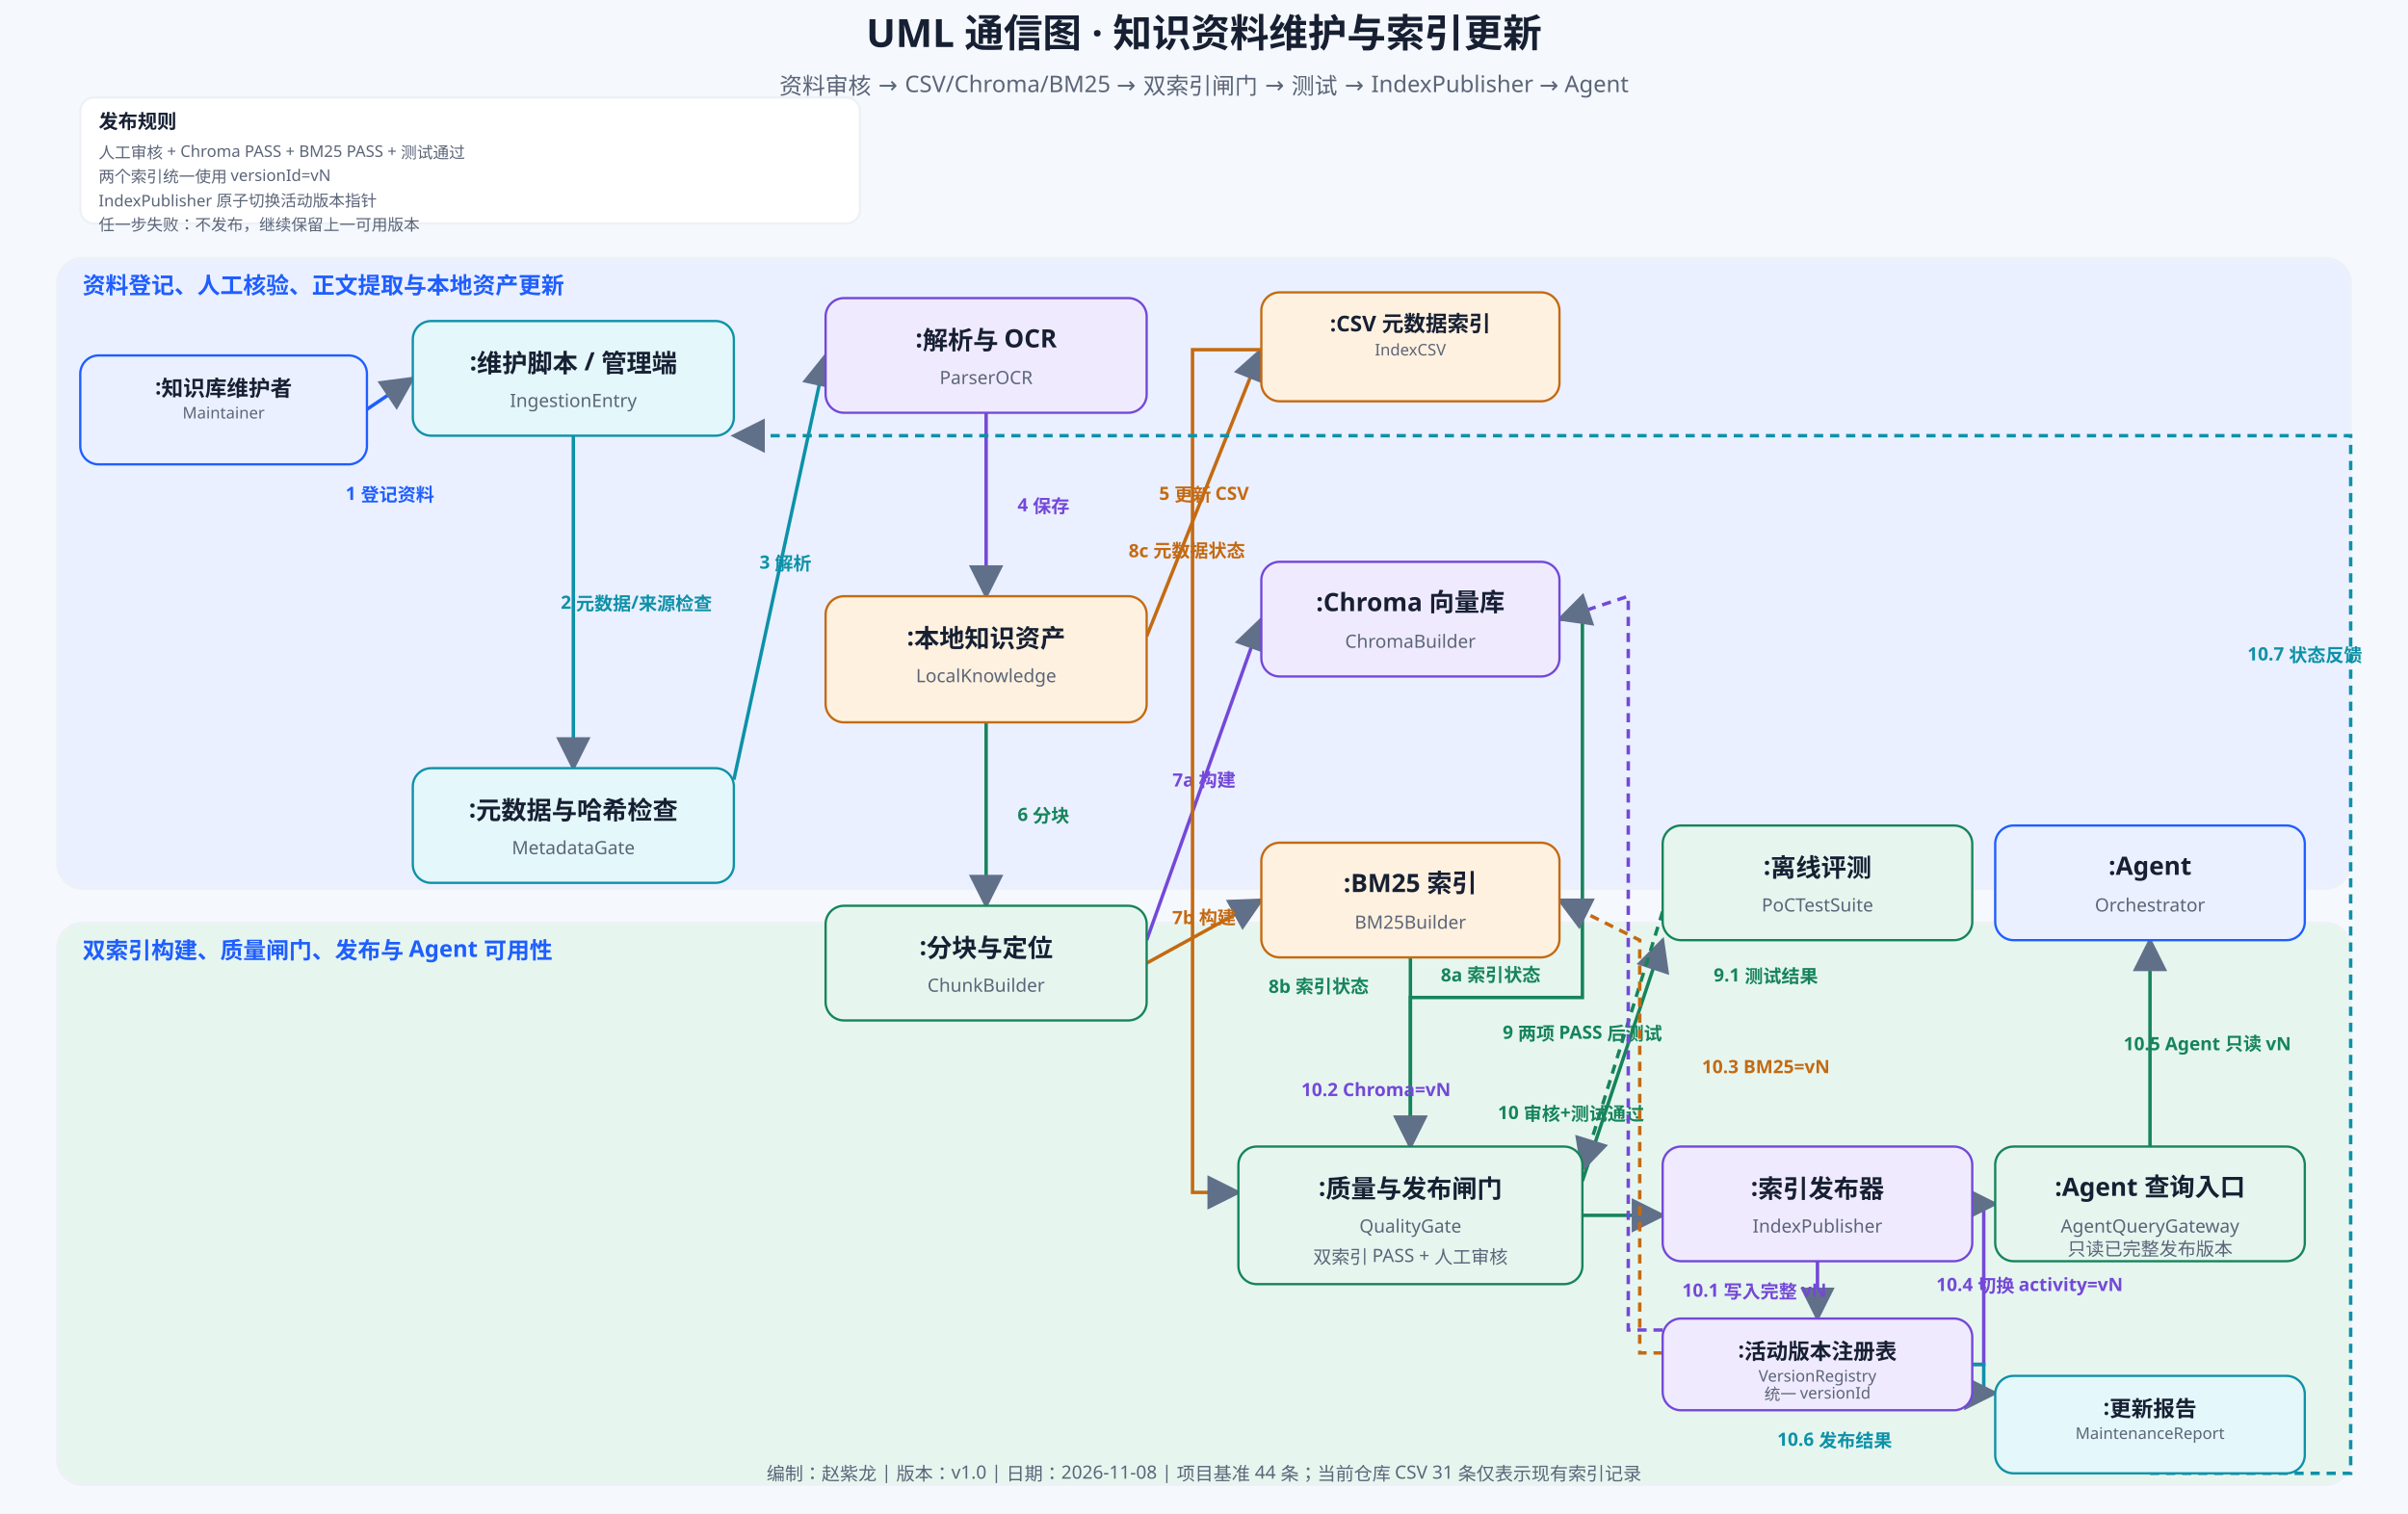
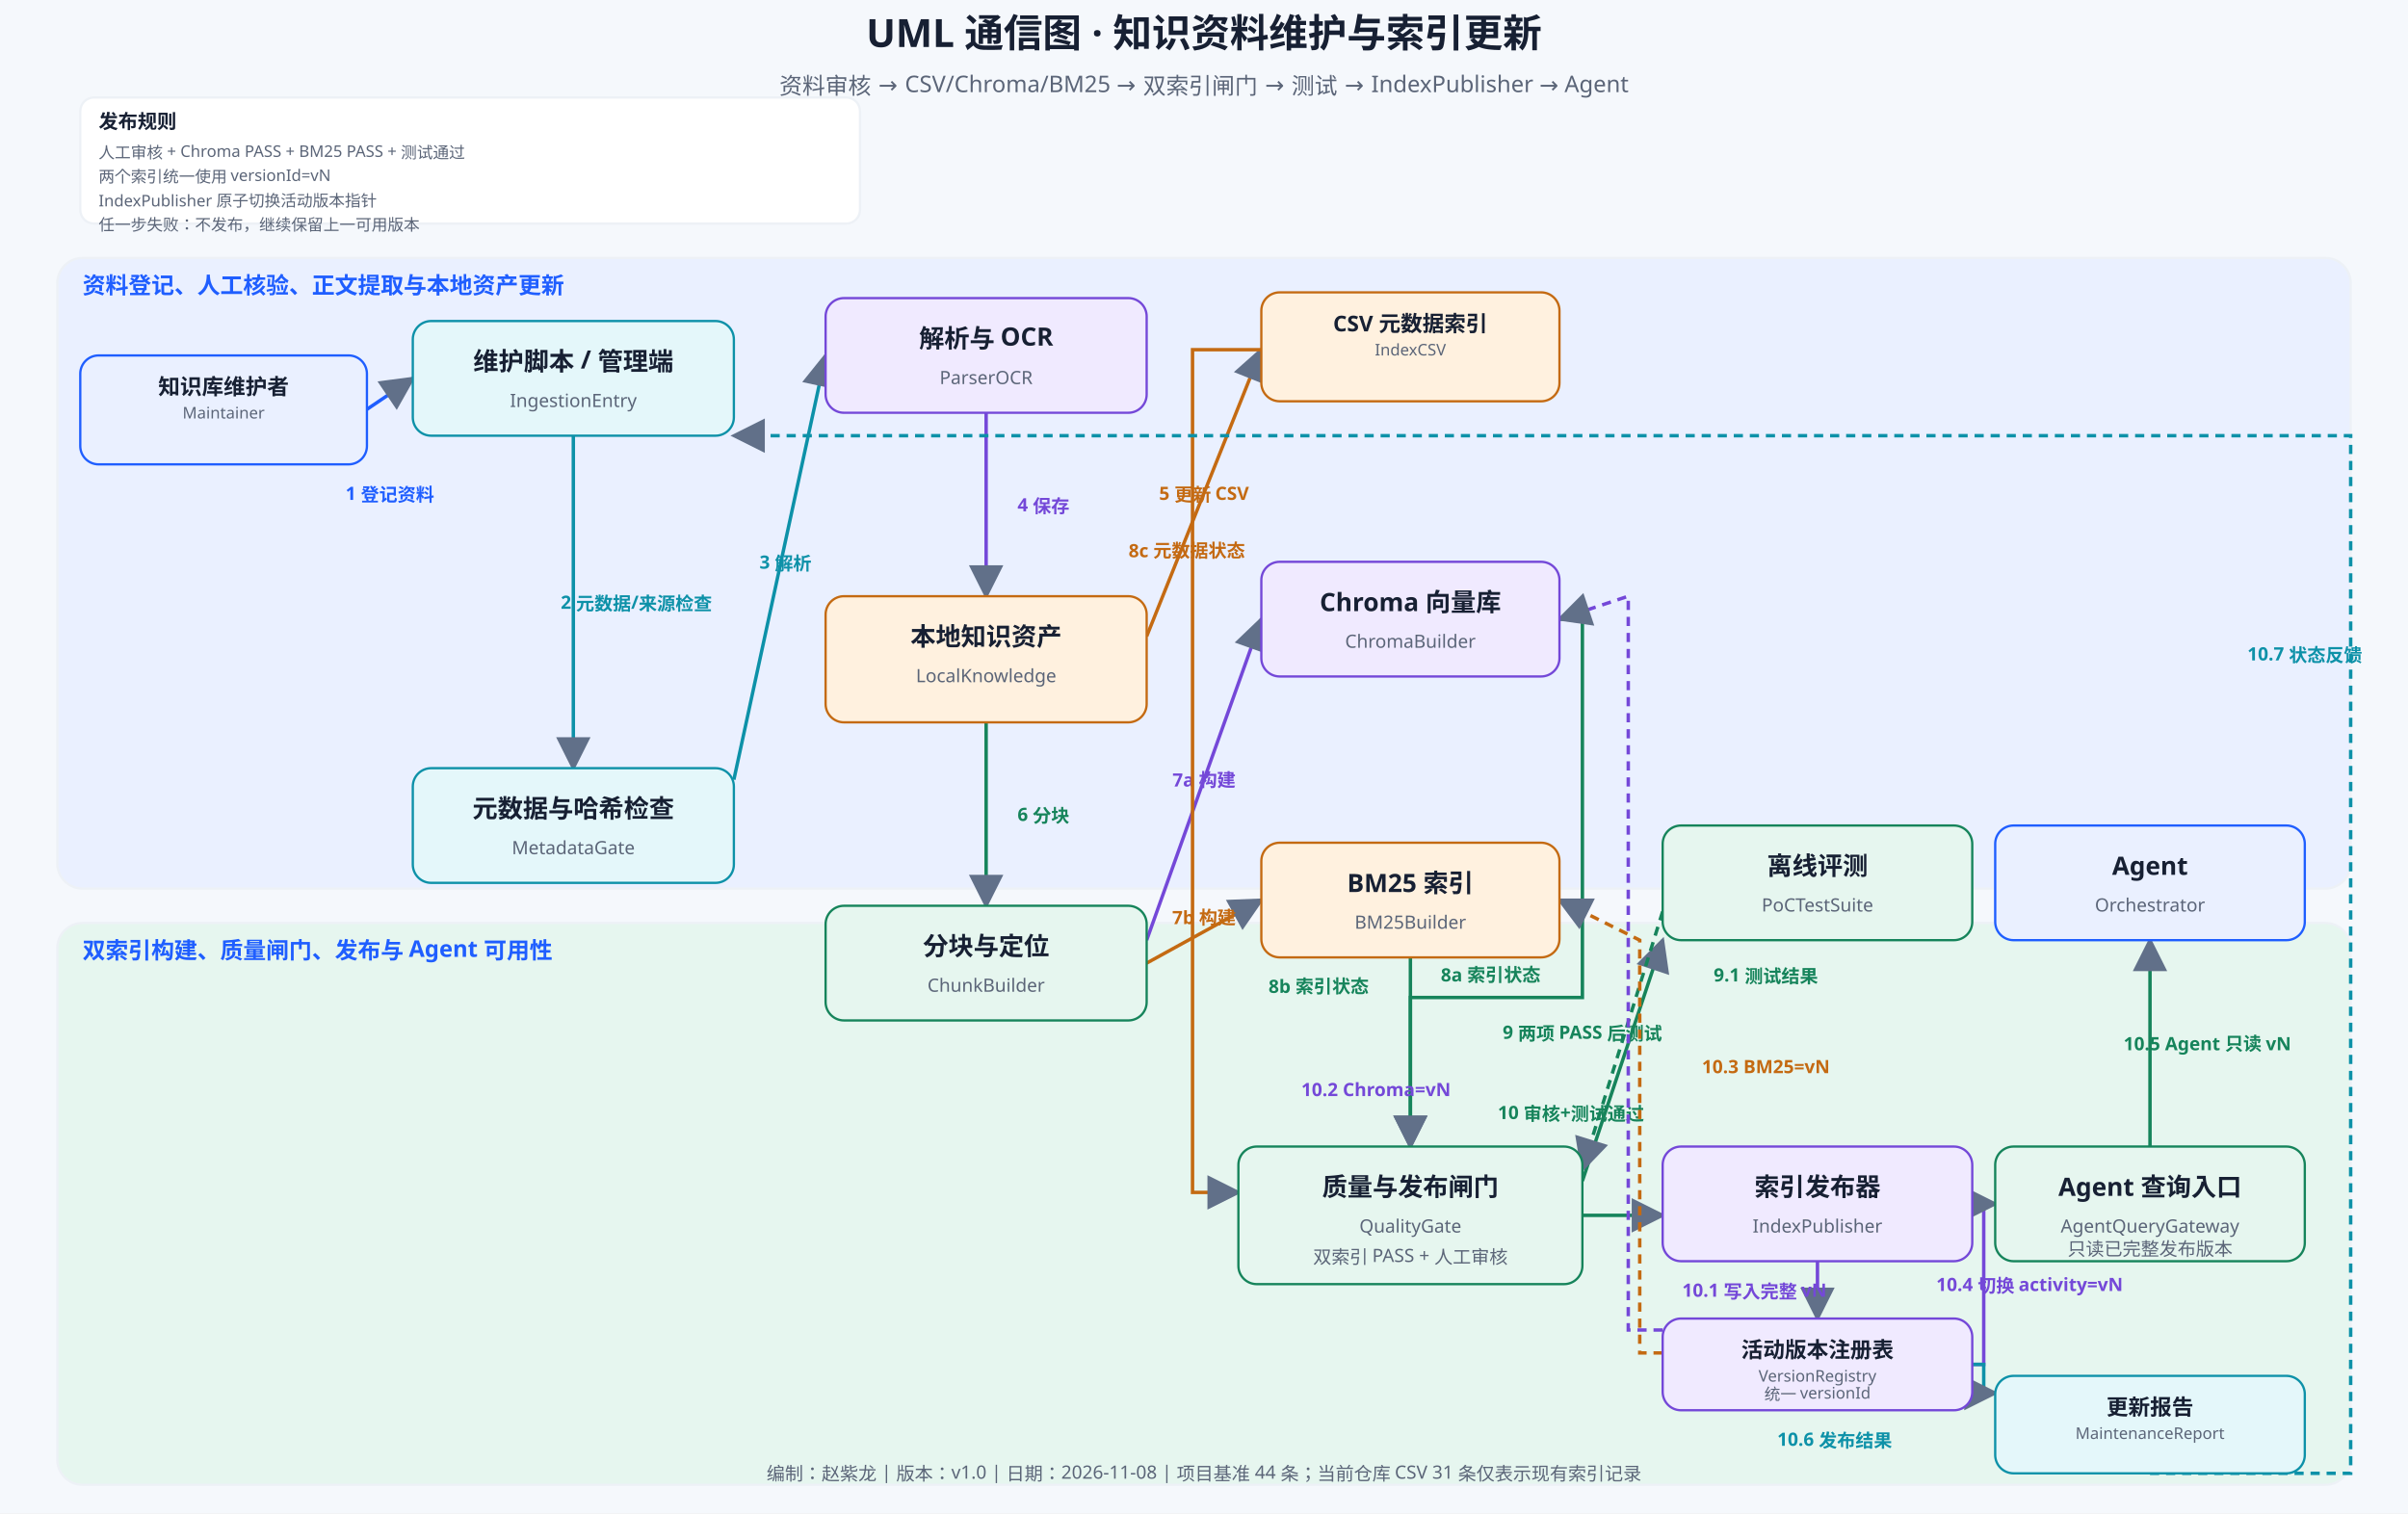
<svg xmlns="http://www.w3.org/2000/svg" width="2100" height="1320" viewBox="0 0 2100 1320">
  <style>text{font-family:'Microsoft YaHei',sans-serif}</style>
  <defs>
    <marker id="arrow" markerWidth="10" markerHeight="10" refX="9" refY="5" orient="auto-start-reverse">
      <path d="M0 0 L10 5 L0 10 z" fill="#617089" />
    </marker>
  </defs>
  <rect width="2100" height="1320" fill="#F5F8FC" />
  <rect x="50" y="225" width="2000" height="550" rx="22" fill="#EAF0FF" stroke="#EDF1F6" stroke-width="2" />
  <text x="72" y="256" font-size="20" font-weight="700" fill="#1F5EFF">资料登记、人工核验、正文提取与本地资产更新</text>
  <rect x="50" y="805" width="2000" height="490" rx="22" fill="#E6F6EF" stroke="#EDF1F6" stroke-width="2" />
  <text x="72" y="836" font-size="20" font-weight="700" fill="#1F5EFF">双索引构建、质量闸门、发布与 Agent 可用性</text>
  <polyline points="320,357 360,330" fill="none" stroke="#1F5EFF" stroke-width="3" marker-end="url(#arrow)" />
  <text x="340" y="436" text-anchor="middle" font-size="16" font-weight="700" fill="#1F5EFF">1 登记资料</text>
  <polyline points="500,380 500,670" fill="none" stroke="#0D91A8" stroke-width="3" marker-end="url(#arrow)" />
  <text x="555" y="531" text-anchor="middle" font-size="16" font-weight="700" fill="#0D91A8">2 元数据/来源检查</text>
  <polyline points="640,680 720,310" fill="none" stroke="#0D91A8" stroke-width="3" marker-end="url(#arrow)" />
  <text x="685" y="496" text-anchor="middle" font-size="16" font-weight="700" fill="#0D91A8">3 解析</text>
  <polyline points="860,360 860,520" fill="none" stroke="#7448D8" stroke-width="3" marker-end="url(#arrow)" />
  <text x="910" y="446" text-anchor="middle" font-size="16" font-weight="700" fill="#7448D8">4 保存</text>
  <polyline points="1000,555 1100,305" fill="none" stroke="#C46A12" stroke-width="3" marker-end="url(#arrow)" />
  <text x="1050" y="436" text-anchor="middle" font-size="16" font-weight="700" fill="#C46A12">5 更新 CSV</text>
  <polyline points="860,630 860,790" fill="none" stroke="#16845B" stroke-width="3" marker-end="url(#arrow)" />
  <text x="910" y="716" text-anchor="middle" font-size="16" font-weight="700" fill="#16845B">6 分块</text>
  <polyline points="1000,820 1100,540" fill="none" stroke="#7448D8" stroke-width="3" marker-end="url(#arrow)" />
  <text x="1050" y="686" text-anchor="middle" font-size="16" font-weight="700" fill="#7448D8">7a 构建</text>
  <polyline points="1000,840 1100,785" fill="none" stroke="#C46A12" stroke-width="3" marker-end="url(#arrow)" />
  <text x="1050" y="806" text-anchor="middle" font-size="16" font-weight="700" fill="#C46A12">7b 构建</text>
  <polyline points="1360,540 1380,540 1380,870 1230,870 1230,1000" fill="none" stroke="#16845B" stroke-width="3" marker-end="url(#arrow)" />
  <text x="1300" y="856" text-anchor="middle" font-size="16" font-weight="700" fill="#16845B">8a 索引状态</text>
  <polyline points="1230,835 1230,1000" fill="none" stroke="#16845B" stroke-width="3" marker-end="url(#arrow)" />
  <text x="1150" y="866" text-anchor="middle" font-size="16" font-weight="700" fill="#16845B">8b 索引状态</text>
  <polyline points="1100,305 1040,305 1040,1040 1080,1040" fill="none" stroke="#C46A12" stroke-width="3" marker-end="url(#arrow)" />
  <text x="1035" y="486" text-anchor="middle" font-size="16" font-weight="700" fill="#C46A12">8c 元数据状态</text>
  <polyline points="1380,1030 1450,820" fill="none" stroke="#16845B" stroke-width="3" marker-end="url(#arrow)" />
  <text x="1380" y="906" text-anchor="middle" font-size="16" font-weight="700" fill="#16845B">9 两项 PASS 后测试</text>
  <polyline points="1450,795 1380,1020" fill="none" stroke="#16845B" stroke-width="3" stroke-dasharray="8 6" marker-end="url(#arrow)" />
  <text x="1540" y="856" text-anchor="middle" font-size="16" font-weight="700" fill="#16845B">9.1 测试结果</text>
  <polyline points="1380,1060 1450,1060" fill="none" stroke="#16845B" stroke-width="3" marker-end="url(#arrow)" />
  <text x="1370" y="976" text-anchor="middle" font-size="16" font-weight="700" fill="#16845B">10 审核+测试通过</text>
  <polyline points="1585,1100 1585,1150" fill="none" stroke="#7448D8" stroke-width="3" marker-end="url(#arrow)" />
  <text x="1530" y="1131" text-anchor="middle" font-size="16" font-weight="700" fill="#7448D8">10.1 写入完整 vN</text>
  <polyline points="1450,1160 1420,1160 1420,520 1360,540" fill="none" stroke="#7448D8" stroke-width="3" stroke-dasharray="8 6" marker-end="url(#arrow)" />
  <text x="1200" y="956" text-anchor="middle" font-size="16" font-weight="700" fill="#7448D8">10.2 Chroma=vN</text>
  <polyline points="1450,1180 1430,1180 1430,820 1360,785" fill="none" stroke="#C46A12" stroke-width="3" stroke-dasharray="8 6" marker-end="url(#arrow)" />
  <text x="1540" y="936" text-anchor="middle" font-size="16" font-weight="700" fill="#C46A12">10.3 BM25=vN</text>
  <polyline points="1720,1190 1730,1190 1730,1050 1740,1050" fill="none" stroke="#7448D8" stroke-width="3" marker-end="url(#arrow)" />
  <text x="1770" y="1126" text-anchor="middle" font-size="16" font-weight="700" fill="#7448D8">10.4 切换 activity=vN</text>
  <polyline points="1875,1000 1875,820" fill="none" stroke="#16845B" stroke-width="3" marker-end="url(#arrow)" />
  <text x="1925" y="916" text-anchor="middle" font-size="16" font-weight="700" fill="#16845B">10.5 Agent 只读 vN</text>
  <polyline points="1720,1190 1730,1190 1730,1215 1740,1215" fill="none" stroke="#0D91A8" stroke-width="3" marker-end="url(#arrow)" />
  <text x="1600" y="1261" text-anchor="middle" font-size="16" font-weight="700" fill="#0D91A8">10.6 发布结果</text>
  <polyline points="1875,1285 2050,1285 2050,380 640,380" fill="none" stroke="#0D91A8" stroke-width="3" stroke-dasharray="8 6" marker-end="url(#arrow)" />
  <text x="2010" y="576" text-anchor="middle" font-size="16" font-weight="700" fill="#0D91A8">10.7 状态反馈</text>
  <rect x="70" y="310" width="250" height="95" rx="16" fill="#EAF0FF" stroke="#1F5EFF" stroke-width="2" />
-   <text x="195.0" y="344" text-anchor="middle" font-size="19" font-weight="700" fill="#172033">:知识库维护者</text>
+   <text x="195.0" y="344" text-anchor="middle" font-size="19" font-weight="700" fill="#172033">知识库维护者</text>
  <text x="195.0" y="365" text-anchor="middle" font-size="14" fill="#5B6578">Maintainer</text>
  <rect x="360" y="280" width="280" height="100" rx="16" fill="#E4F7FA" stroke="#0D91A8" stroke-width="2" />
-   <text x="500.0" y="323" text-anchor="middle" font-size="22" font-weight="700" fill="#172033">:维护脚本 / 管理端</text>
+   <text x="500.0" y="323" text-anchor="middle" font-size="22" font-weight="700" fill="#172033">维护脚本 / 管理端</text>
  <text x="500.0" y="355" text-anchor="middle" font-size="16" fill="#5B6578">IngestionEntry</text>
  <rect x="360" y="670" width="280" height="100" rx="16" fill="#E4F7FA" stroke="#0D91A8" stroke-width="2" />
-   <text x="500.0" y="713" text-anchor="middle" font-size="22" font-weight="700" fill="#172033">:元数据与哈希检查</text>
+   <text x="500.0" y="713" text-anchor="middle" font-size="22" font-weight="700" fill="#172033">元数据与哈希检查</text>
  <text x="500.0" y="745" text-anchor="middle" font-size="16" fill="#5B6578">MetadataGate</text>
  <rect x="720" y="260" width="280" height="100" rx="16" fill="#F0EAFF" stroke="#7448D8" stroke-width="2" />
-   <text x="860.0" y="303" text-anchor="middle" font-size="22" font-weight="700" fill="#172033">:解析与 OCR</text>
+   <text x="860.0" y="303" text-anchor="middle" font-size="22" font-weight="700" fill="#172033">解析与 OCR</text>
  <text x="860.0" y="335" text-anchor="middle" font-size="16" fill="#5B6578">ParserOCR</text>
  <rect x="720" y="520" width="280" height="110" rx="16" fill="#FFF1DF" stroke="#C46A12" stroke-width="2" />
-   <text x="860.0" y="563" text-anchor="middle" font-size="22" font-weight="700" fill="#172033">:本地知识资产</text>
+   <text x="860.0" y="563" text-anchor="middle" font-size="22" font-weight="700" fill="#172033">本地知识资产</text>
  <text x="860.0" y="595" text-anchor="middle" font-size="16" fill="#5B6578">LocalKnowledge</text>
  <rect x="720" y="790" width="280" height="100" rx="16" fill="#E6F6EF" stroke="#16845B" stroke-width="2" />
-   <text x="860.0" y="833" text-anchor="middle" font-size="22" font-weight="700" fill="#172033">:分块与定位</text>
+   <text x="860.0" y="833" text-anchor="middle" font-size="22" font-weight="700" fill="#172033">分块与定位</text>
  <text x="860.0" y="865" text-anchor="middle" font-size="16" fill="#5B6578">ChunkBuilder</text>
  <rect x="1100" y="255" width="260" height="95" rx="16" fill="#FFF1DF" stroke="#C46A12" stroke-width="2" />
-   <text x="1230.0" y="289" text-anchor="middle" font-size="19" font-weight="700" fill="#172033">:CSV 元数据索引</text>
+   <text x="1230.0" y="289" text-anchor="middle" font-size="19" font-weight="700" fill="#172033">CSV 元数据索引</text>
  <text x="1230.0" y="310" text-anchor="middle" font-size="14" fill="#5B6578">IndexCSV</text>
  <rect x="1100" y="490" width="260" height="100" rx="16" fill="#F0EAFF" stroke="#7448D8" stroke-width="2" />
-   <text x="1230.0" y="533" text-anchor="middle" font-size="22" font-weight="700" fill="#172033">:Chroma 向量库</text>
+   <text x="1230.0" y="533" text-anchor="middle" font-size="22" font-weight="700" fill="#172033">Chroma 向量库</text>
  <text x="1230.0" y="565" text-anchor="middle" font-size="16" fill="#5B6578">ChromaBuilder</text>
  <rect x="1100" y="735" width="260" height="100" rx="16" fill="#FFF1DF" stroke="#C46A12" stroke-width="2" />
-   <text x="1230.0" y="778" text-anchor="middle" font-size="22" font-weight="700" fill="#172033">:BM25 索引</text>
+   <text x="1230.0" y="778" text-anchor="middle" font-size="22" font-weight="700" fill="#172033">BM25 索引</text>
  <text x="1230.0" y="810" text-anchor="middle" font-size="16" fill="#5B6578">BM25Builder</text>
  <rect x="1080" y="1000" width="300" height="120" rx="16" fill="#E6F6EF" stroke="#16845B" stroke-width="2" />
-   <text x="1230.0" y="1043" text-anchor="middle" font-size="22" font-weight="700" fill="#172033">:质量与发布闸门</text>
+   <text x="1230.0" y="1043" text-anchor="middle" font-size="22" font-weight="700" fill="#172033">质量与发布闸门</text>
  <text x="1230.0" y="1075" text-anchor="middle" font-size="16" fill="#5B6578">QualityGate</text>
  <text x="1230.0" y="1102" text-anchor="middle" font-size="16" fill="#5B6578">双索引 PASS + 人工审核</text>
  <rect x="1450" y="720" width="270" height="100" rx="16" fill="#E6F6EF" stroke="#16845B" stroke-width="2" />
-   <text x="1585.0" y="763" text-anchor="middle" font-size="22" font-weight="700" fill="#172033">:离线评测</text>
+   <text x="1585.0" y="763" text-anchor="middle" font-size="22" font-weight="700" fill="#172033">离线评测</text>
  <text x="1585.0" y="795" text-anchor="middle" font-size="16" fill="#5B6578">PoCTestSuite</text>
  <rect x="1450" y="1000" width="270" height="100" rx="16" fill="#F0EAFF" stroke="#7448D8" stroke-width="2" />
-   <text x="1585.0" y="1043" text-anchor="middle" font-size="22" font-weight="700" fill="#172033">:索引发布器</text>
+   <text x="1585.0" y="1043" text-anchor="middle" font-size="22" font-weight="700" fill="#172033">索引发布器</text>
  <text x="1585.0" y="1075" text-anchor="middle" font-size="16" fill="#5B6578">IndexPublisher</text>
  <rect x="1450" y="1150" width="270" height="80" rx="16" fill="#F0EAFF" stroke="#7448D8" stroke-width="2" />
-   <text x="1585.0" y="1184" text-anchor="middle" font-size="19" font-weight="700" fill="#172033">:活动版本注册表</text>
+   <text x="1585.0" y="1184" text-anchor="middle" font-size="19" font-weight="700" fill="#172033">活动版本注册表</text>
  <text x="1585.0" y="1205" text-anchor="middle" font-size="14" fill="#5B6578">VersionRegistry</text>
  <text x="1585.0" y="1221" text-anchor="middle" font-size="14" fill="#5B6578">统一 versionId</text>
  <rect x="1740" y="1000" width="270" height="100" rx="16" fill="#E6F6EF" stroke="#16845B" stroke-width="2" />
-   <text x="1875.0" y="1043" text-anchor="middle" font-size="22" font-weight="700" fill="#172033">:Agent 查询入口</text>
+   <text x="1875.0" y="1043" text-anchor="middle" font-size="22" font-weight="700" fill="#172033">Agent 查询入口</text>
  <text x="1875.0" y="1075" text-anchor="middle" font-size="16" fill="#5B6578">AgentQueryGateway</text>
  <text x="1875.0" y="1095" text-anchor="middle" font-size="16" fill="#5B6578">只读已完整发布版本</text>
  <rect x="1740" y="720" width="270" height="100" rx="16" fill="#EAF0FF" stroke="#1F5EFF" stroke-width="2" />
-   <text x="1875.0" y="763" text-anchor="middle" font-size="22" font-weight="700" fill="#172033">:Agent</text>
+   <text x="1875.0" y="763" text-anchor="middle" font-size="22" font-weight="700" fill="#172033">Agent</text>
  <text x="1875.0" y="795" text-anchor="middle" font-size="16" fill="#5B6578">Orchestrator</text>
  <rect x="1740" y="1200" width="270" height="85" rx="16" fill="#E4F7FA" stroke="#0D91A8" stroke-width="2" />
-   <text x="1875.0" y="1234" text-anchor="middle" font-size="19" font-weight="700" fill="#172033">:更新报告</text>
+   <text x="1875.0" y="1234" text-anchor="middle" font-size="19" font-weight="700" fill="#172033">更新报告</text>
  <text x="1875.0" y="1255" text-anchor="middle" font-size="14" fill="#5B6578">MaintenanceReport</text>
  <text x="1050" y="41" text-anchor="middle" font-size="34" font-weight="700" fill="#172033">UML 通信图 · 知识资料维护与索引更新</text>
  <text x="1050" y="82" text-anchor="middle" font-size="20" font-weight="400" fill="#5B6578">资料审核 → CSV/Chroma/BM25 → 双索引闸门 → 测试 → IndexPublisher → Agent</text>
  <text x="1050" y="1291" text-anchor="middle" font-size="16" font-weight="400" fill="#5B6578">编制：赵紫龙  |  版本：v1.0  |  日期：2026-11-08  |  项目基准 44 条；当前仓库 CSV 31 条仅表示现有索引记录</text>
  <rect x="70" y="85" width="680" height="110" rx="12" fill="#FFFFFF" stroke="#EDF1F6" stroke-width="2" />
  <text x="86" y="112" font-size="17" font-weight="700" fill="#172033">发布规则</text>
  <text x="86" y="138" font-size="14" fill="#5B6578">人工审核 + Chroma PASS + BM25 PASS + 测试通过</text>
  <text x="86" y="159" font-size="14" fill="#5B6578">两个索引统一使用 versionId=vN</text>
  <text x="86" y="180" font-size="14" fill="#5B6578">IndexPublisher 原子切换活动版本指针</text>
  <text x="86" y="201" font-size="14" fill="#5B6578">任一步失败：不发布，继续保留上一可用版本</text>
</svg>
